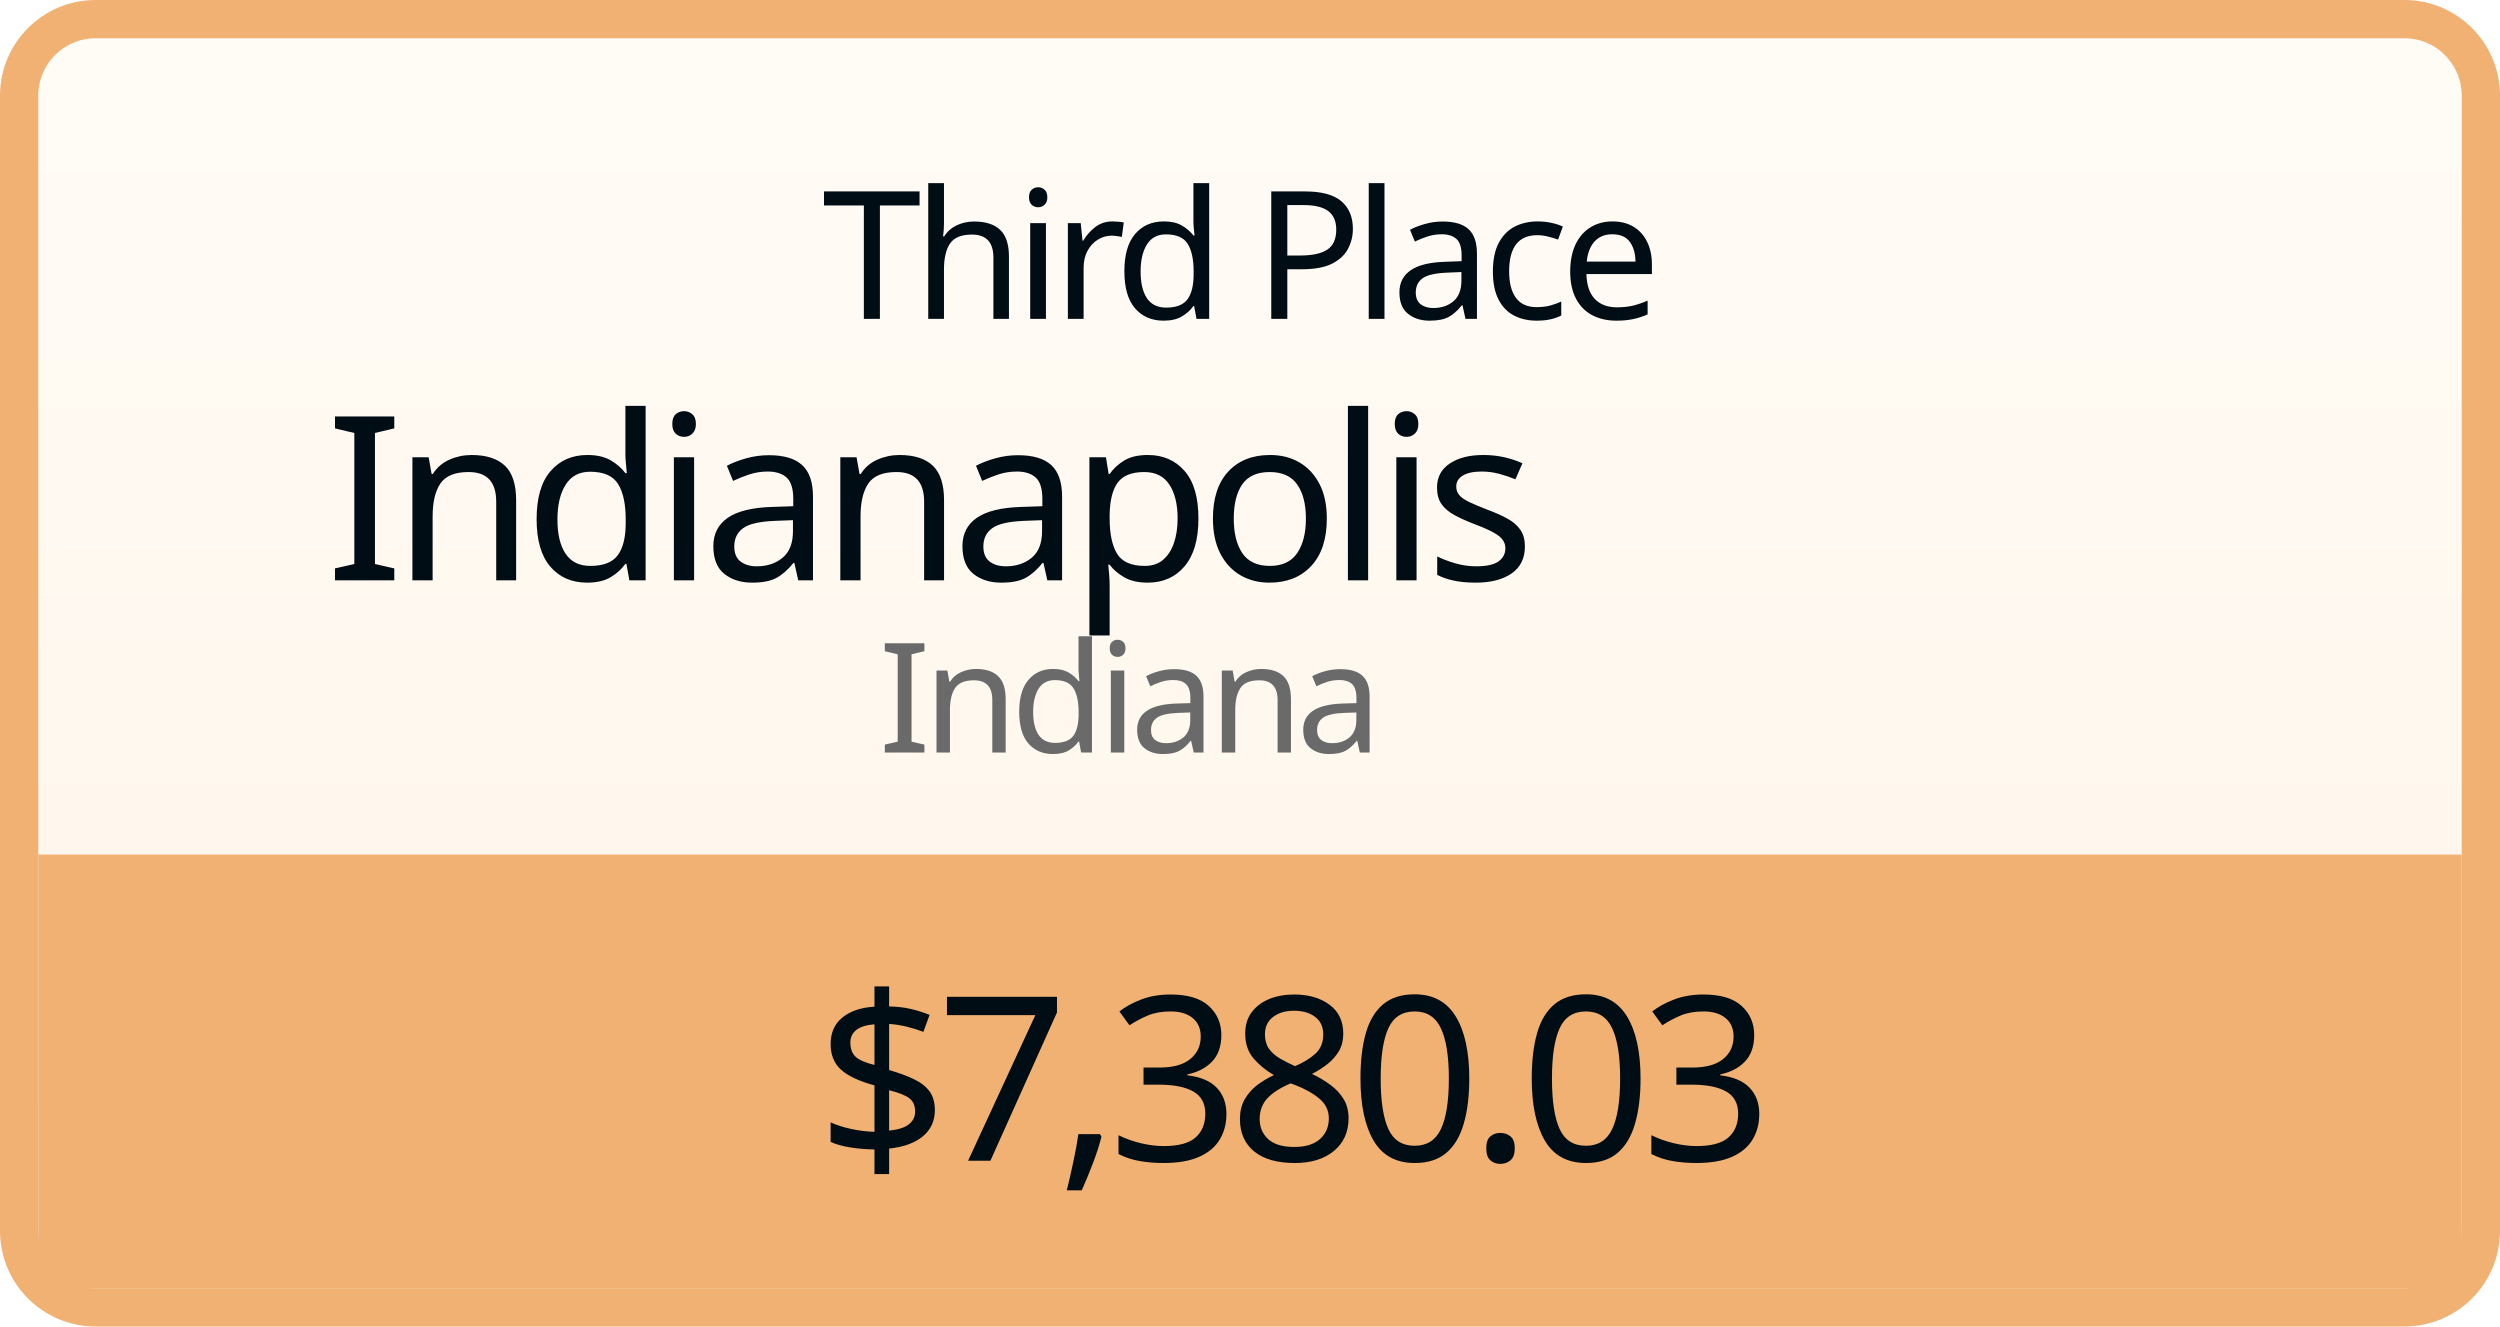
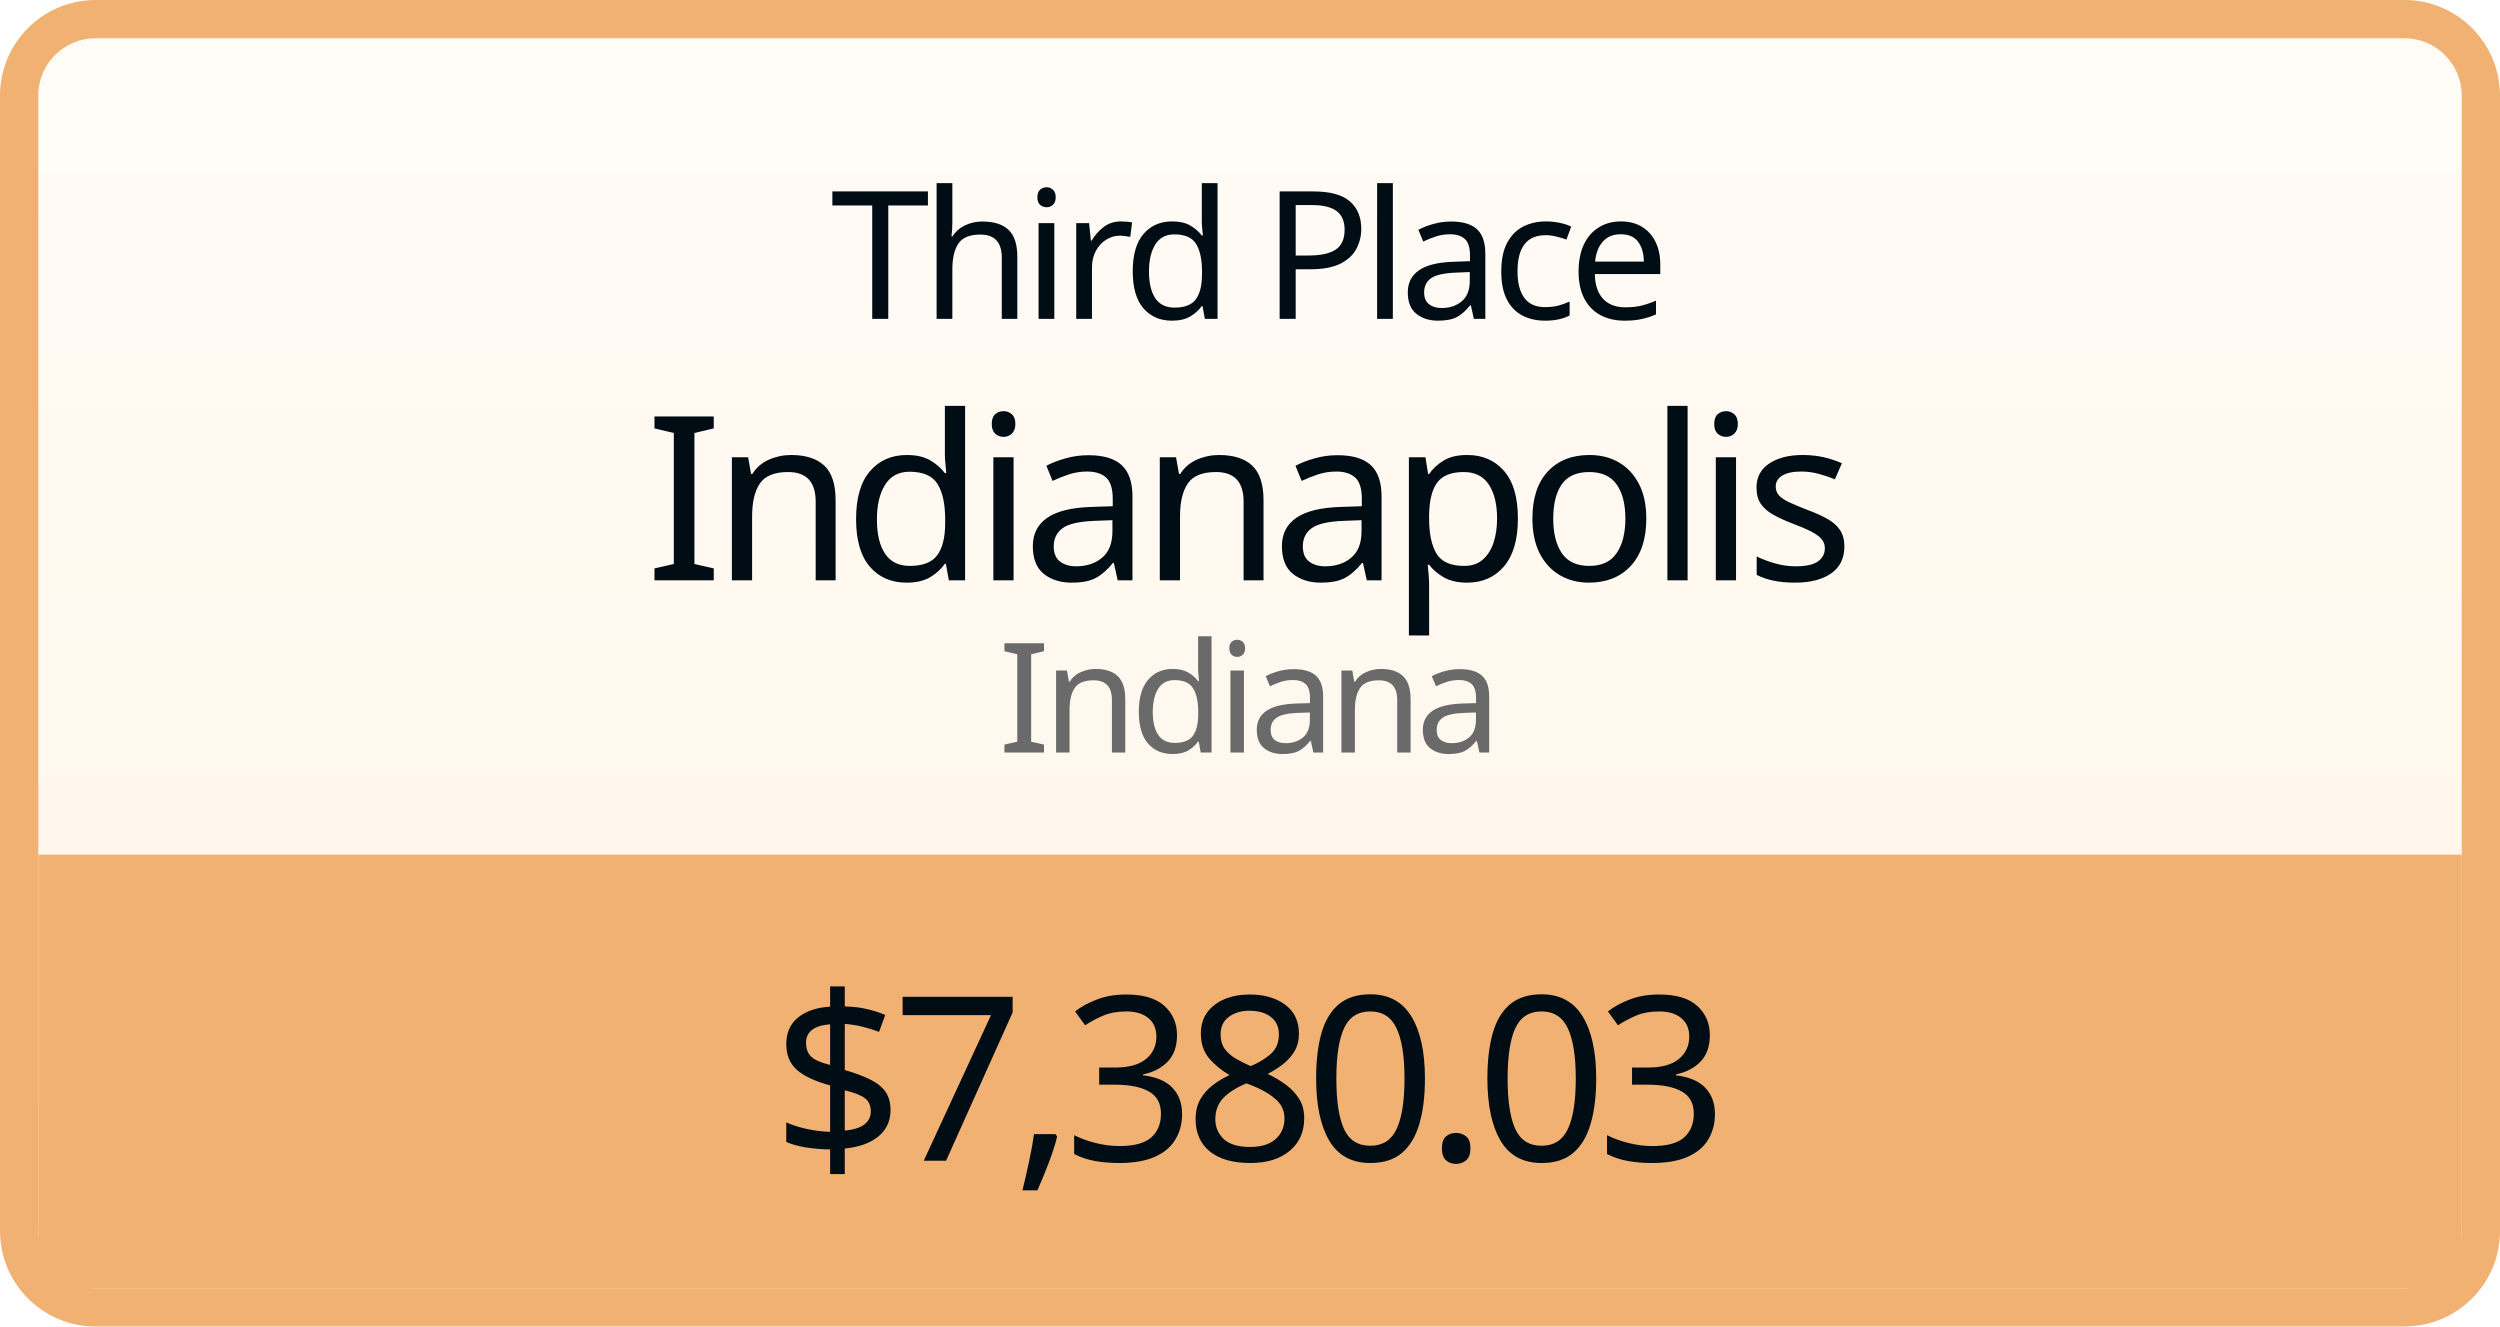
<svg xmlns="http://www.w3.org/2000/svg" width="392px" height="208px" viewBox="0 0 392 208" version="1.1">
  <defs>
    <linearGradient x1="50%" y1="8.151%" x2="50%" y2="99.789%" id="linearGradient-1">
      <stop stop-color="#FFFBF5" offset="0%" />
      <stop stop-color="#FFF6EB" offset="79.815%" />
      <stop stop-color="#FFEEDE" offset="100%" />
    </linearGradient>
  </defs>
  <g id="Website-v2" stroke="none" stroke-width="1" fill="none" fill-rule="evenodd">
    <g id="light-the-night-2019___desktop-layout" transform="translate(-654, -3181)">
      <g id="section___section--donate" transform="translate(0, 2602)">
        <g id="donate--awards" transform="translate(248, 123)">
          <g id="donate--awards_cards" transform="translate(0, 462)">
            <g id="donate--awards_cards--bronze" transform="translate(412, 0)">
              <rect id="award-background--bronze" stroke="#F0B173" stroke-width="6" fill="url(#linearGradient-1)" stroke-linecap="round" x="-3" y="-3" width="386" height="202" rx="12" />
              <g id="amount-raised--bronze" transform="translate(0, 128)">
                <path d="M0,0 L380,0 L380,64 C380,66.209 378.209,68 376,68 L4,68 C1.791,68 2.705415e-16,66.209 0,64 L0,0 L0,0 Z" id="amount-raised-background--bronze" fill="#F0B173" />
                <text id="dyn-data___amount-raised--bronze" font-family="RobotoSlab-Light, Roboto Slab" font-size="36" font-weight="300" letter-spacing="-1.694" fill="#010D14">
-                   <tspan x="122.009" y="48">$7,380.03</tspan>
+                   <tspan x="190" text-anchor="middle" y="48">$7,380.03</tspan>
                </text>
              </g>
              <text id="dyn-data___state-name--bronze" font-family="TrendSansOne, Trend Sans" font-size="24" font-weight="300" letter-spacing="-1.129" fill="#6A6A6A">
-                 <tspan x="131.789" y="112">Indiana</tspan>
+                 <tspan x="190" text-anchor="middle" y="112">Indiana</tspan>
              </text>
              <text id="dyn-data___city-name--bronze" font-family="TrendSansOne, Trend Sans" font-size="36" font-weight="300" letter-spacing="-1.694" fill="#010D14">
-                 <tspan x="45.091" y="85">Indianapolis</tspan>
+                 <tspan x="190" text-anchor="middle" y="85">Indianapolis</tspan>
              </text>
              <text id="award-label--bronze" font-family="RobotoSlab-Light, Roboto Slab" font-size="28" font-weight="300" letter-spacing="-1.318" fill="#010D14">
-                 <tspan x="122.921" y="44">Third Place</tspan>
+                 <tspan x="190" text-anchor="middle" y="44">Third Place</tspan>
              </text>
            </g>
          </g>
        </g>
      </g>
    </g>
  </g>
</svg>
